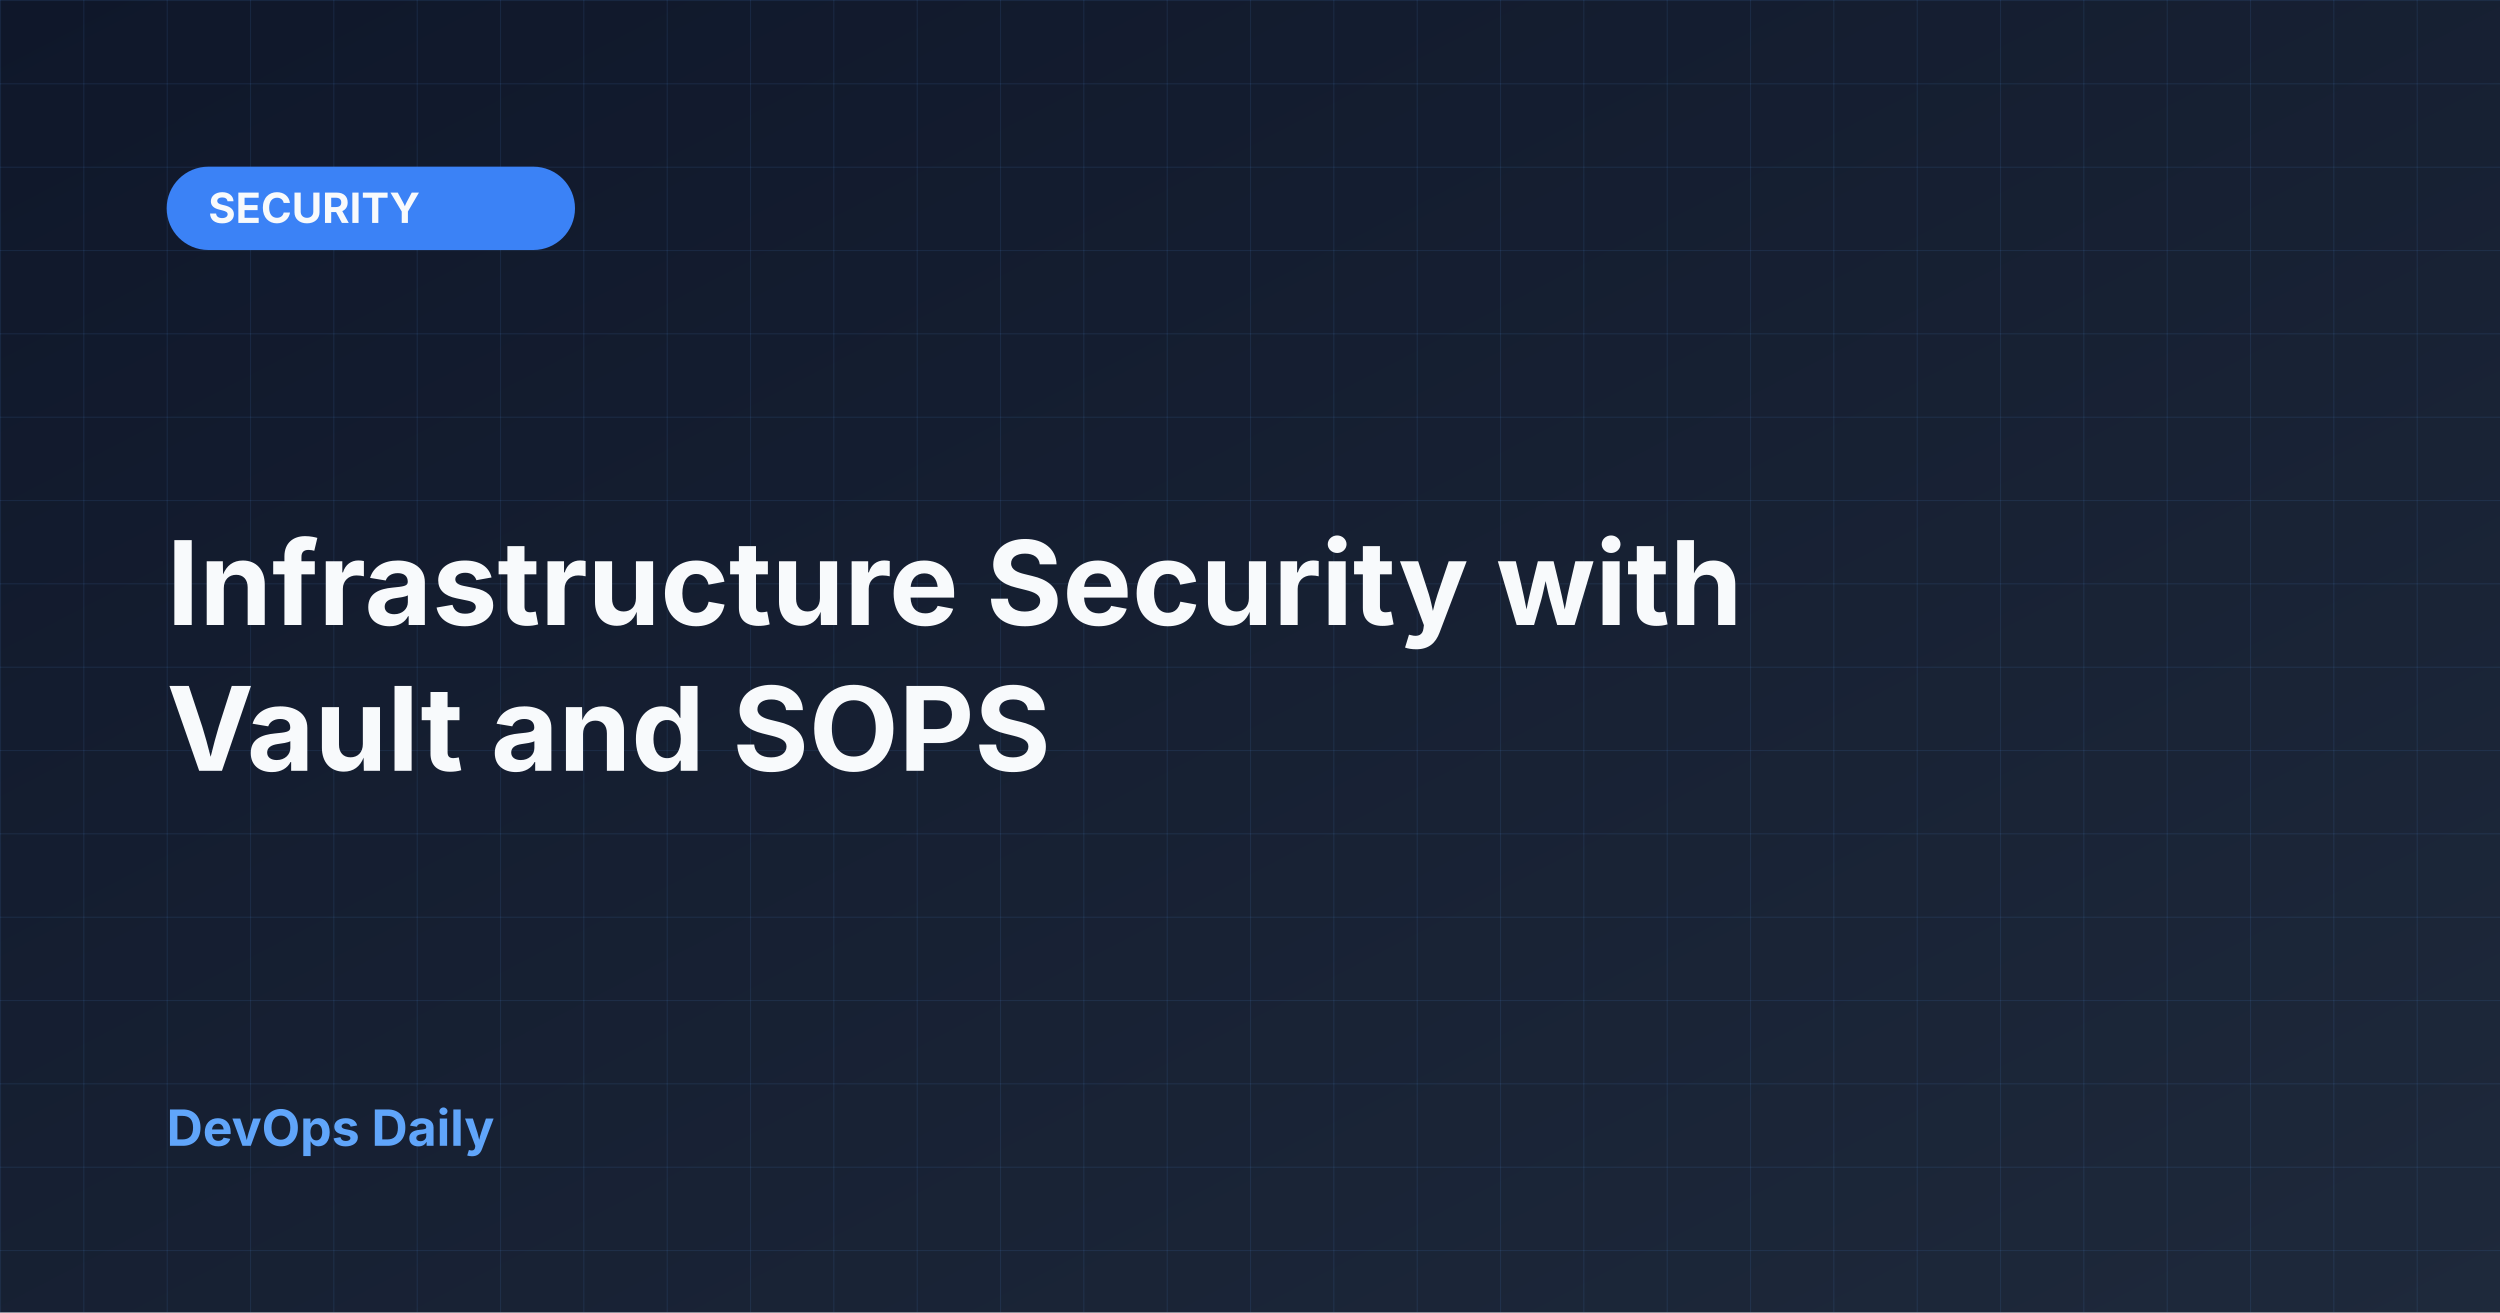
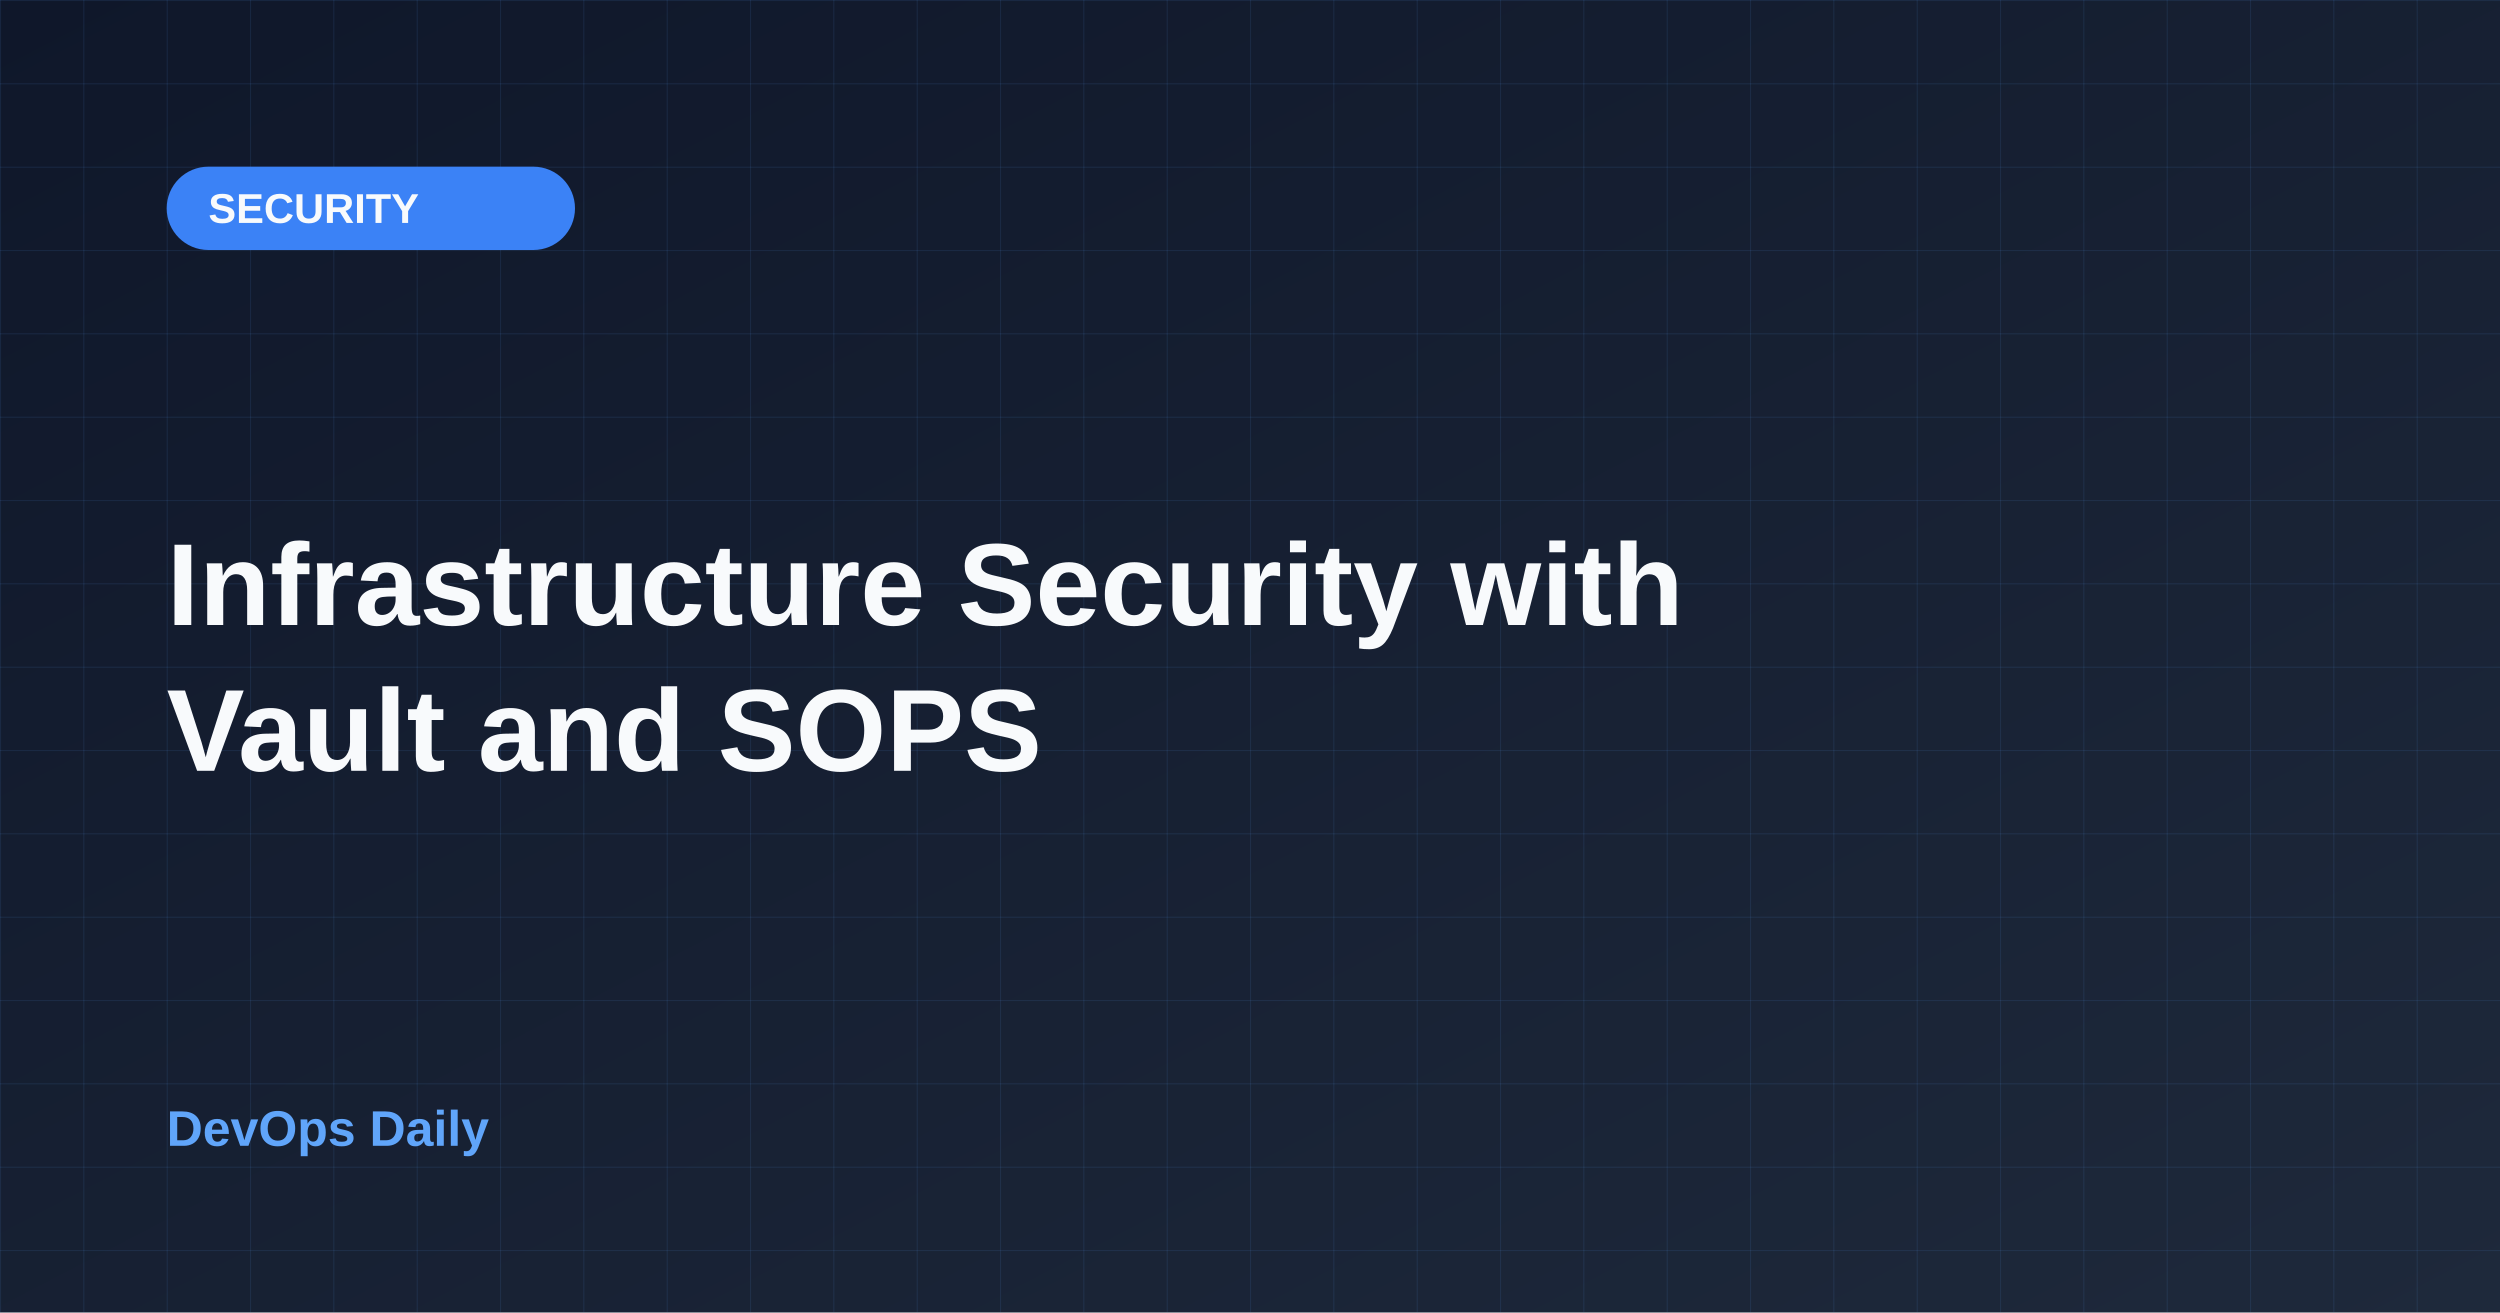
<svg xmlns="http://www.w3.org/2000/svg" width="1200" height="630">
  <defs>
    <linearGradient id="bgGradient" x1="0%" y1="0%" x2="100%" y2="100%">
      <stop offset="0%" style="stop-color:#0f172a;stop-opacity:1" />
      <stop offset="100%" style="stop-color:#1e293b;stop-opacity:1" />
    </linearGradient>
    <pattern id="grid" x="0" y="0" width="40" height="40" patternUnits="userSpaceOnUse">
      <line x1="0" y1="0" x2="0" y2="40" stroke="#60a5fa" stroke-width="1" opacity="0.1" />
      <line x1="0" y1="0" x2="40" y2="0" stroke="#60a5fa" stroke-width="1" opacity="0.1" />
    </pattern>
  </defs>
  <rect width="1200" height="630" fill="url(#bgGradient)" />
  <rect width="1200" height="630" fill="url(#grid)" />
  <rect x="80" y="80" width="196" height="40" rx="20" fill="#3b82f6" />
-   <text x="100" y="107" font-family="system-ui, -apple-system, sans-serif" font-size="20" font-weight="bold" fill="#f8fafc">SECURITY</text>
-   <text x="80" y="300" font-family="system-ui, -apple-system, sans-serif" font-size="56" font-weight="bold" fill="#f8fafc">Infrastructure Security with</text>
-   <text x="80" y="370" font-family="system-ui, -apple-system, sans-serif" font-size="56" font-weight="bold" fill="#f8fafc">Vault and SOPS</text>
-   <text x="80" y="550" font-family="system-ui, -apple-system, sans-serif" font-size="24" font-weight="bold" fill="#60a5fa">DevOps Daily</text>
+   <text x="100" y="107" font-family="Arial, sans-serif" font-size="20" font-weight="bold" fill="#f8fafc">SECURITY</text>
+   <text x="80" y="300" font-family="Arial, sans-serif" font-size="56" font-weight="bold" fill="#f8fafc">Infrastructure Security with</text>
+   <text x="80" y="370" font-family="Arial, sans-serif" font-size="56" font-weight="bold" fill="#f8fafc">Vault and SOPS</text>
+   <text x="80" y="550" font-family="Arial, sans-serif" font-size="24" font-weight="bold" fill="#60a5fa">DevOps Daily</text>
</svg>
